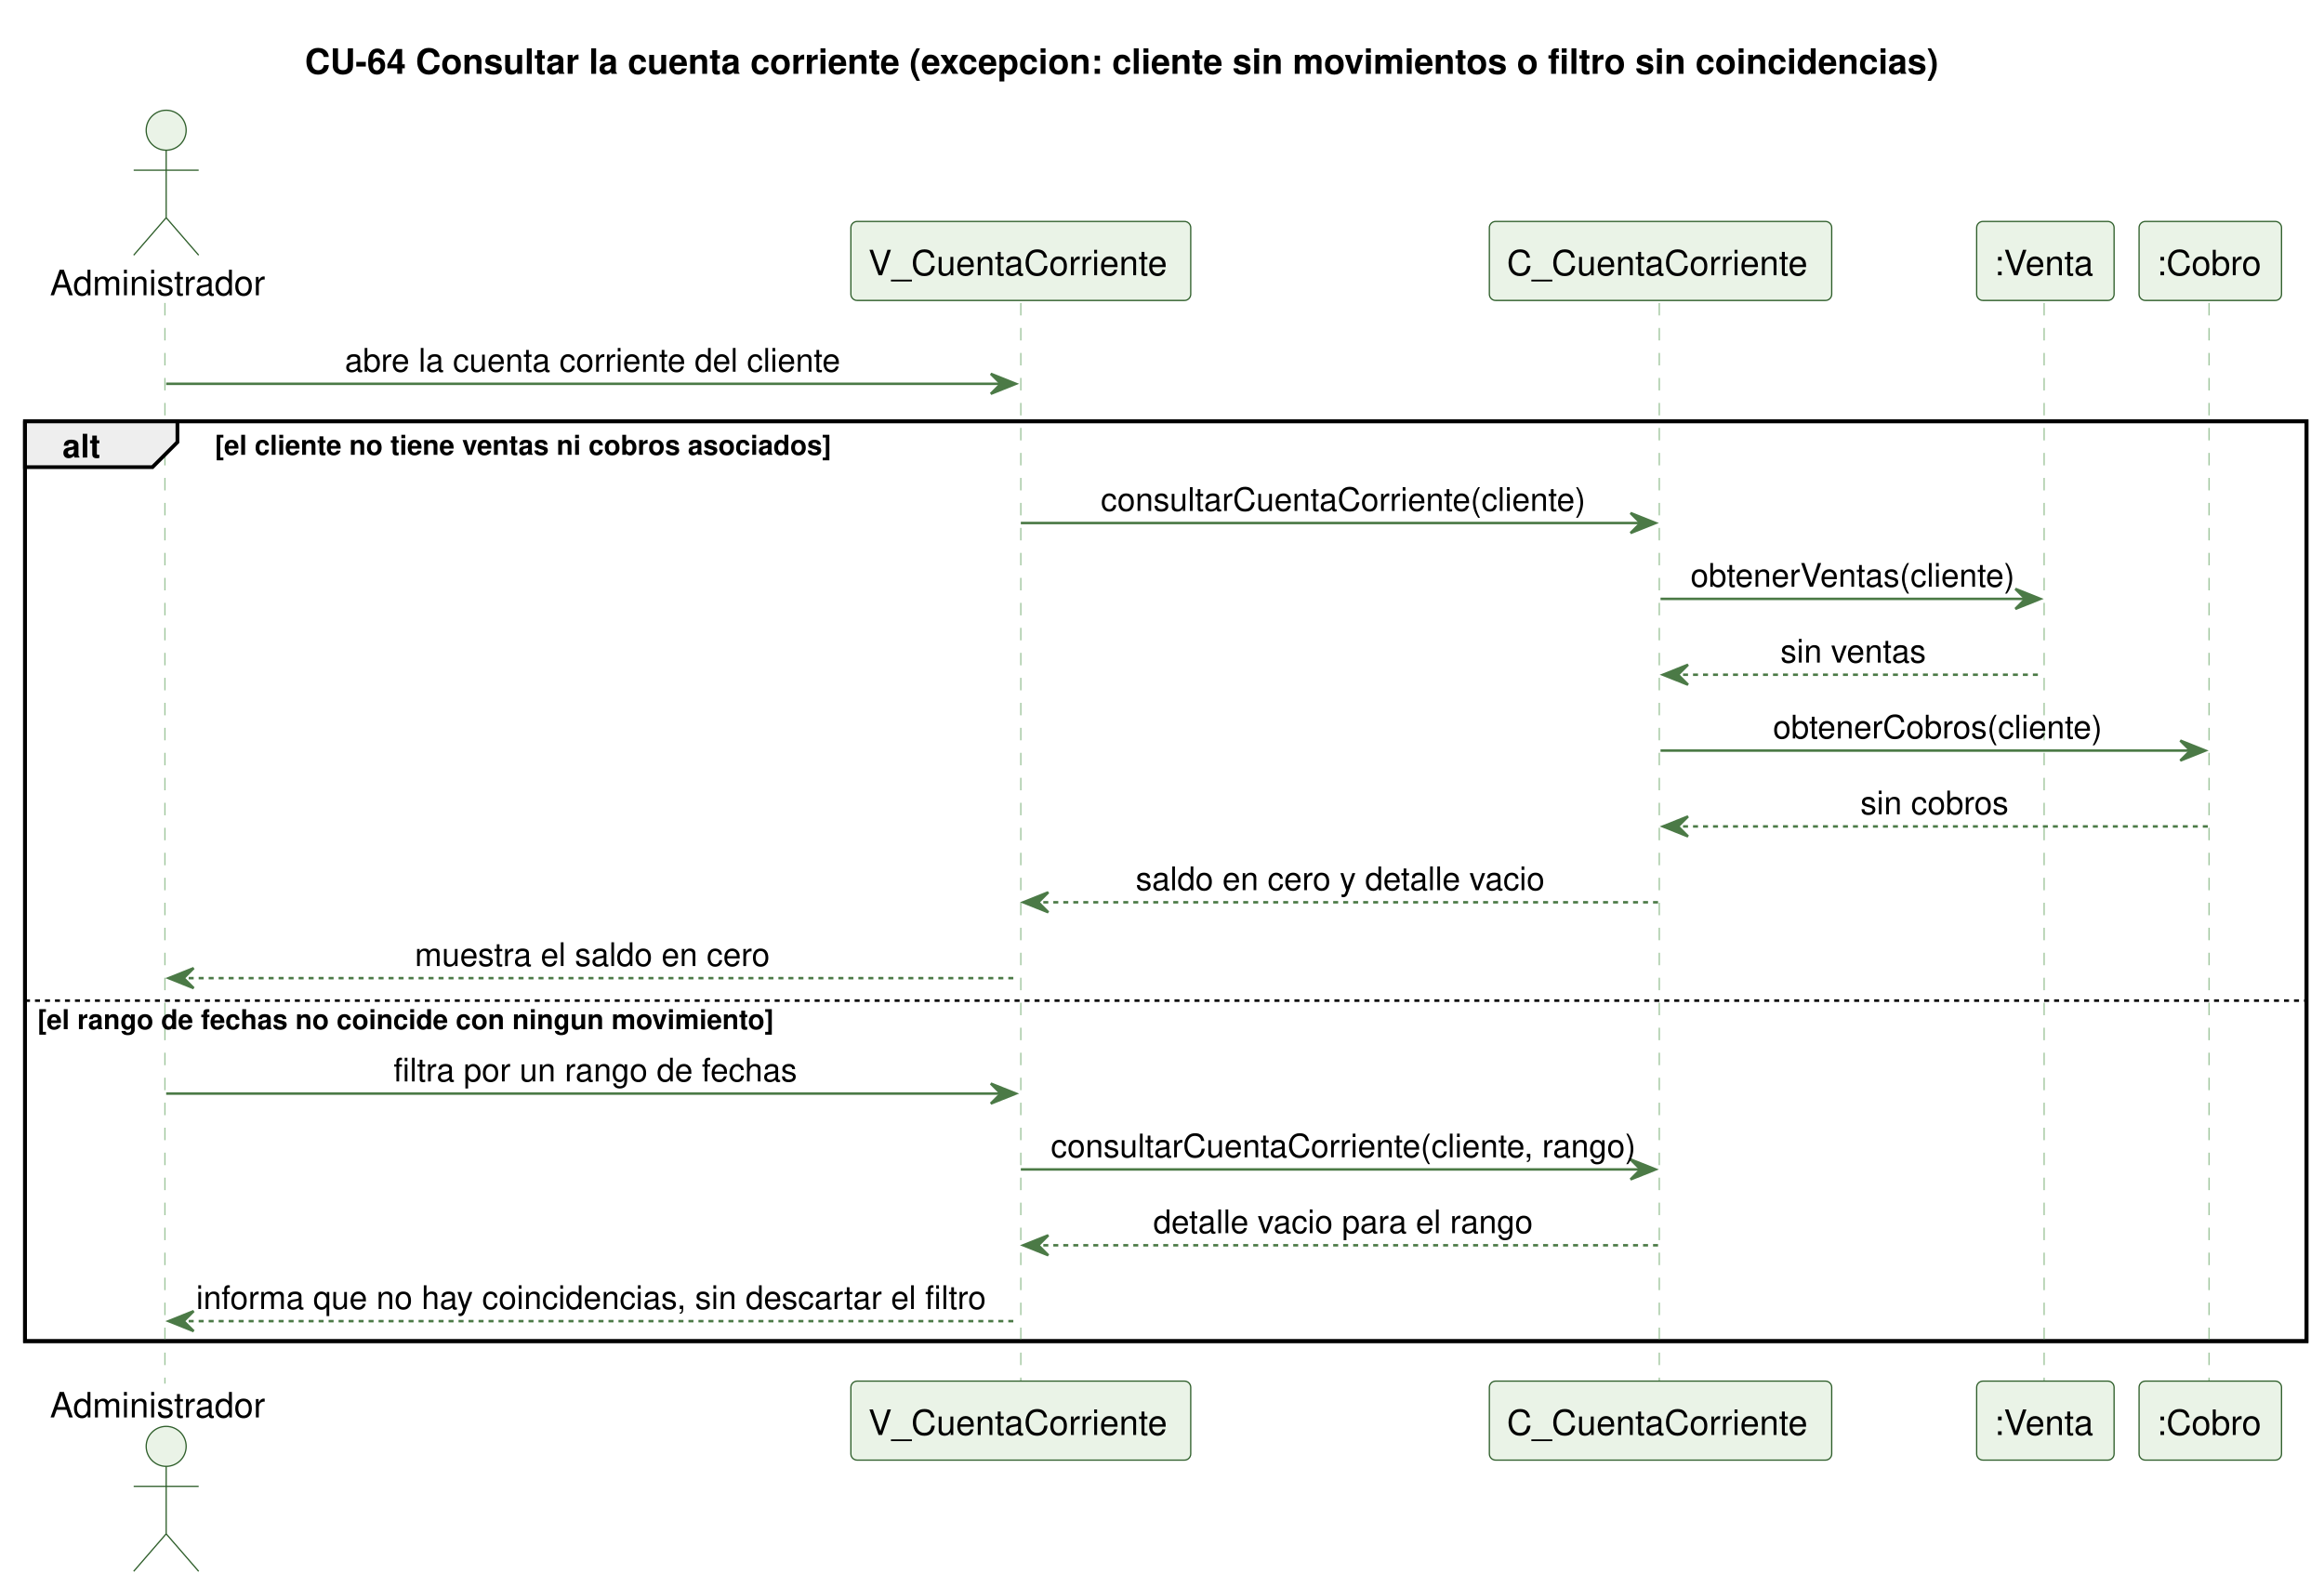
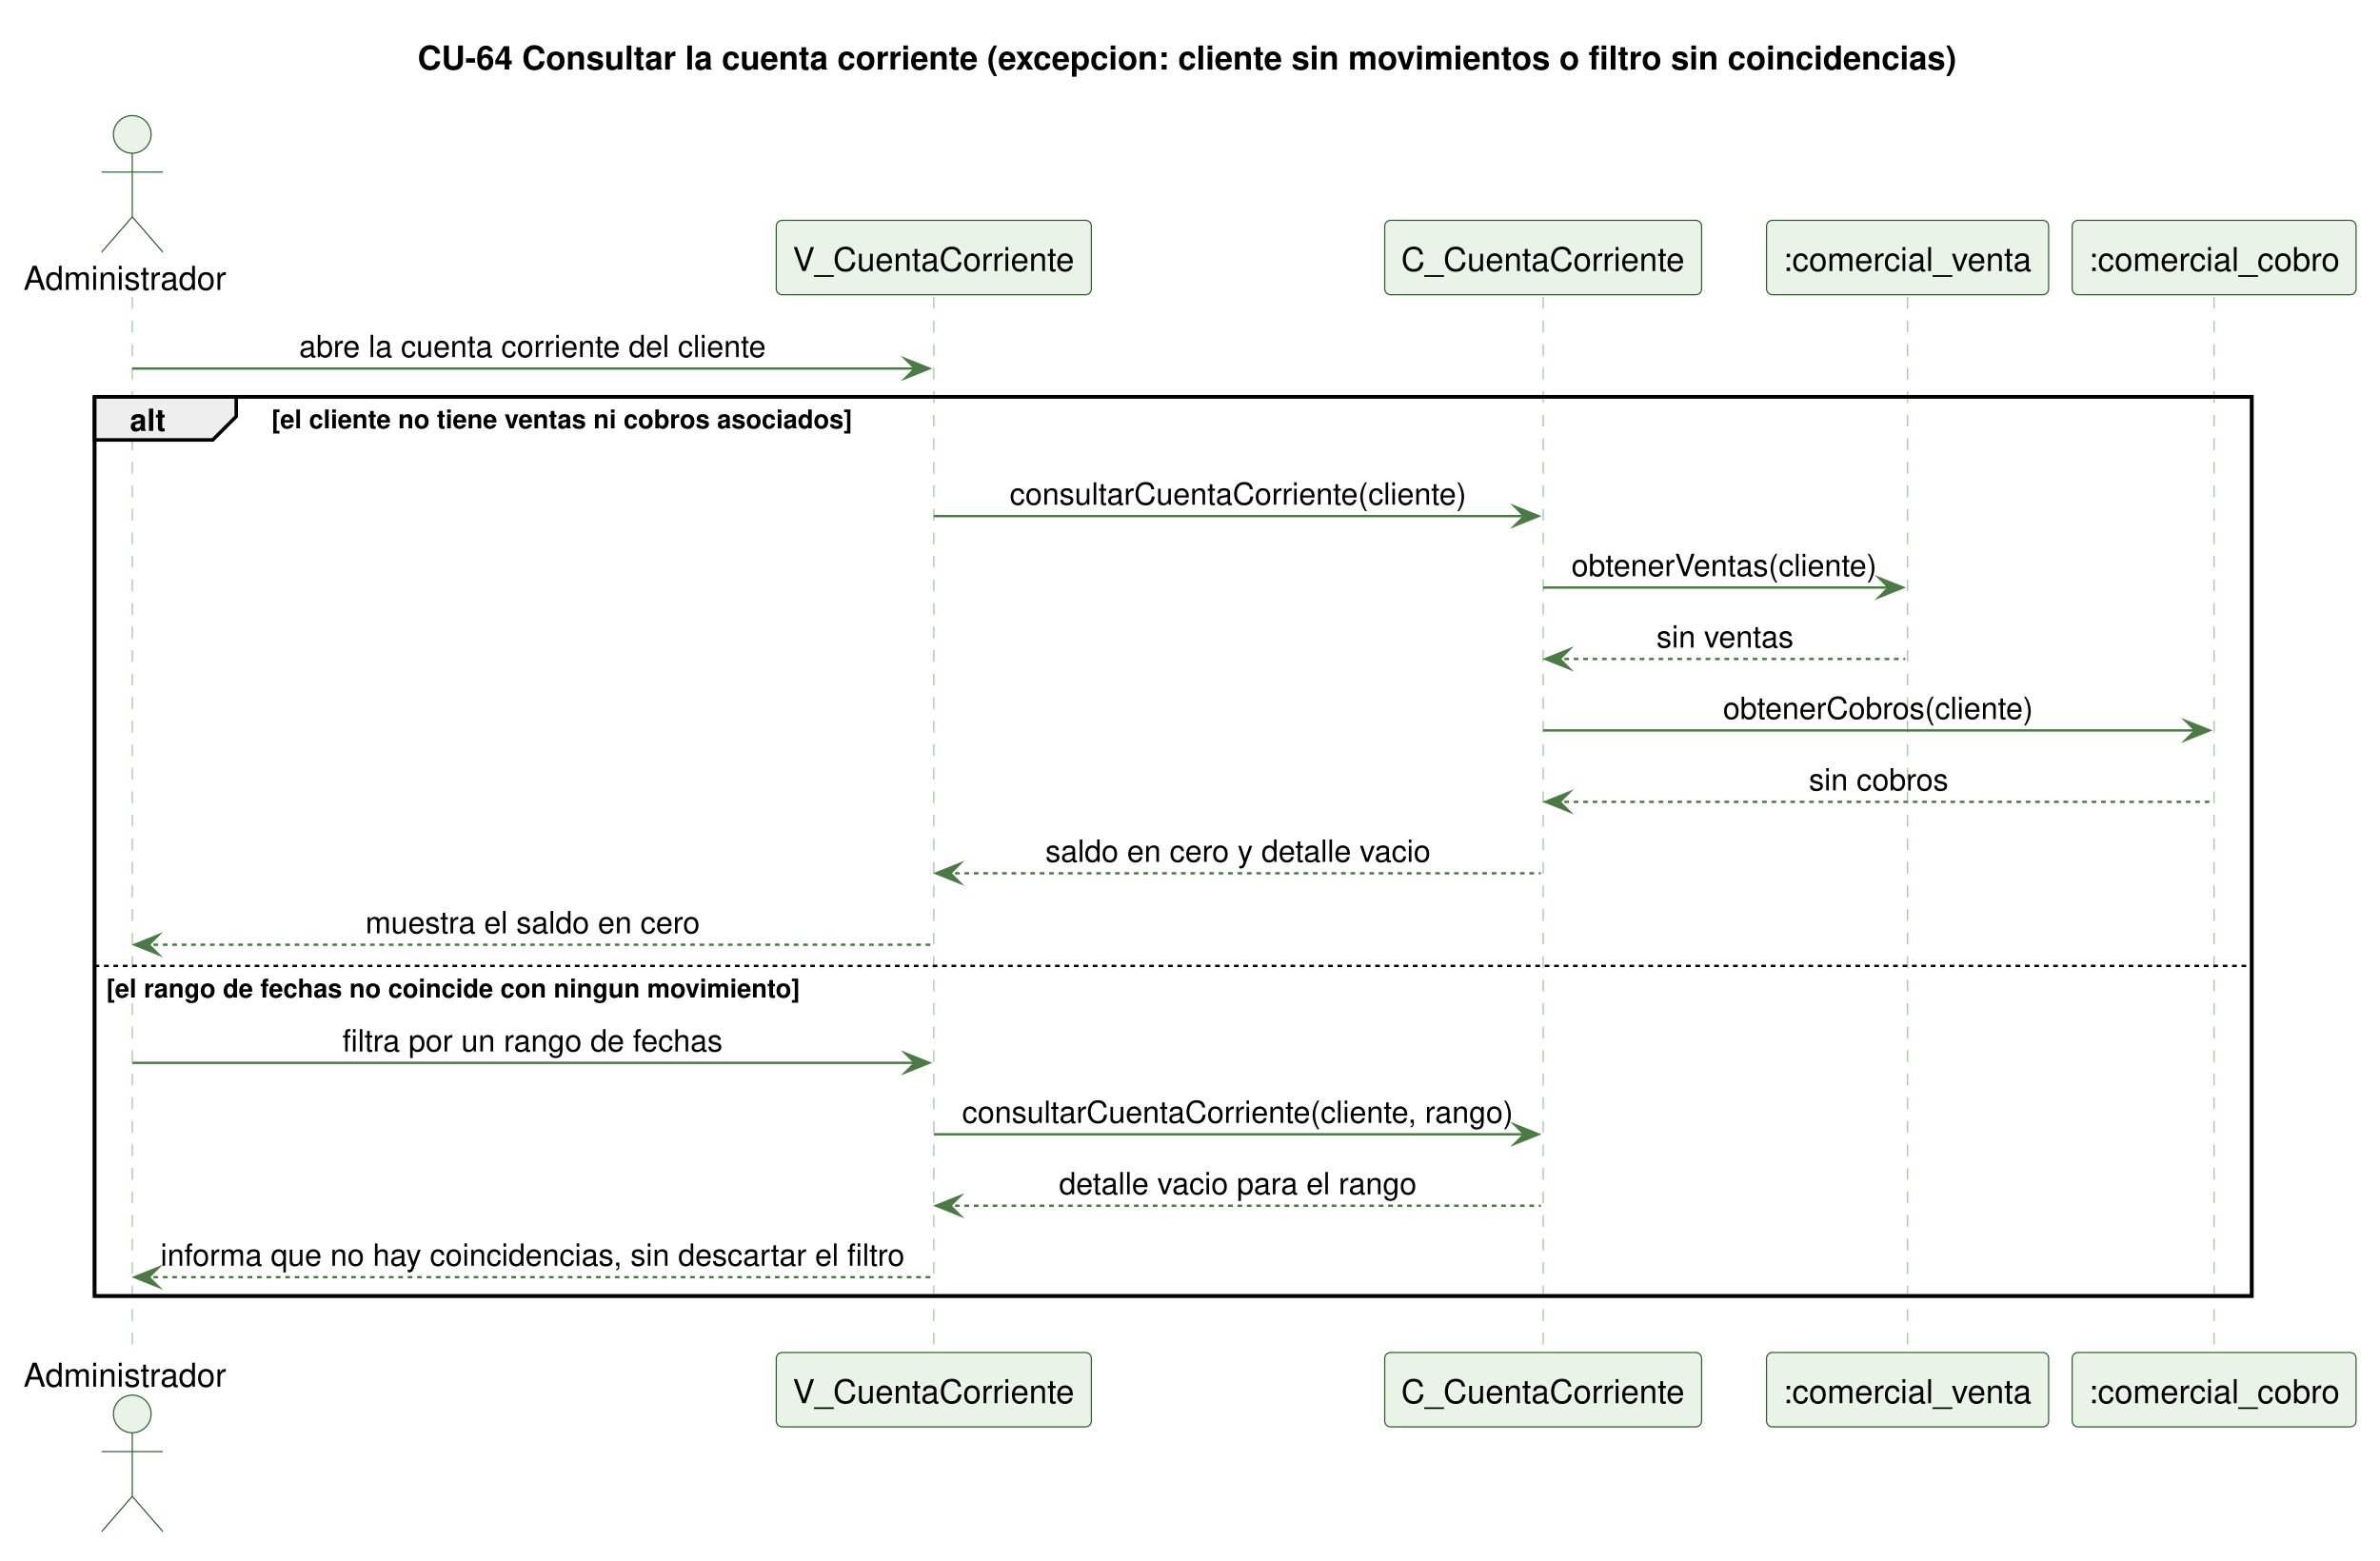
- <svg xmlns="http://www.w3.org/2000/svg" contentStyleType="text/css" height="635px" preserveAspectRatio="none" style="width:930px;height:635px;background:#FFFFFF;" version="1.1" viewBox="0 0 930 635" width="930px" zoomAndPan="magnify">
+ <svg xmlns="http://www.w3.org/2000/svg" version="1.1" data-diagram-type="SEQUENCE" style="width:1011px;height:663px;background:#FFFFFF;" width="1011px" height="663px" viewBox="0 0 1011 663" zoomAndPan="magnify" preserveAspectRatio="none" contentStyleType="text/css">
  <defs />
-   <g>
-     <text fill="#000000" font-family="Helvetica" font-size="14" font-weight="bold" lengthAdjust="spacing" textLength="688" x="122" y="29.533">CU-64 Consultar la cuenta corriente (excepcion: cliente sin movimientos o filtro sin coincidencias)</text>
-     <rect fill="none" height="368.055" style="stroke:#000000;stroke-width:1.5;" width="913" x="10" y="168.57" />
-     <line style="stroke:#9CC49A;stroke-width:0.5;stroke-dasharray:5.0,5.0;" x1="66" x2="66" y1="121.219" y2="553.625" />
-     <line style="stroke:#9CC49A;stroke-width:0.5;stroke-dasharray:5.0,5.0;" x1="408.5" x2="408.5" y1="121.219" y2="553.625" />
-     <line style="stroke:#9CC49A;stroke-width:0.5;stroke-dasharray:5.0,5.0;" x1="664" x2="664" y1="121.219" y2="553.625" />
-     <line style="stroke:#9CC49A;stroke-width:0.5;stroke-dasharray:5.0,5.0;" x1="818" x2="818" y1="121.219" y2="553.625" />
-     <line style="stroke:#9CC49A;stroke-width:0.5;stroke-dasharray:5.0,5.0;" x1="884" x2="884" y1="121.219" y2="553.625" />
-     <text fill="#000000" font-family="Helvetica" font-size="14" lengthAdjust="spacing" textLength="87" x="20" y="118.143">Administrador</text>
-     <ellipse cx="66.5" cy="52.109" fill="#EAF3E7" rx="8" ry="8" style="stroke:#2E5E2A;stroke-width:0.5;" />
-     <path d="M66.5,60.109 L66.5,87.109 M53.5,68.109 L79.5,68.109 M66.5,87.109 L53.5,102.109 M66.5,87.109 L79.5,102.109 " fill="none" style="stroke:#2E5E2A;stroke-width:0.5;" />
-     <text fill="#000000" font-family="Helvetica" font-size="14" lengthAdjust="spacing" textLength="87" x="20" y="567.158">Administrador</text>
-     <ellipse cx="66.5" cy="578.734" fill="#EAF3E7" rx="8" ry="8" style="stroke:#2E5E2A;stroke-width:0.5;" />
-     <path d="M66.5,586.734 L66.5,613.734 M53.5,594.734 L79.5,594.734 M66.5,613.734 L53.5,628.734 M66.5,613.734 L79.5,628.734 " fill="none" style="stroke:#2E5E2A;stroke-width:0.5;" />
-     <rect fill="#EAF3E7" height="31.609" rx="2.5" ry="2.5" style="stroke:#2E5E2A;stroke-width:0.5;" width="136" x="340.5" y="88.609" />
-     <text fill="#000000" font-family="Helvetica" font-size="14" lengthAdjust="spacing" textLength="122" x="347.5" y="110.143">V_CuentaCorriente</text>
-     <rect fill="#EAF3E7" height="31.609" rx="2.5" ry="2.5" style="stroke:#2E5E2A;stroke-width:0.5;" width="136" x="340.5" y="552.625" />
-     <text fill="#000000" font-family="Helvetica" font-size="14" lengthAdjust="spacing" textLength="122" x="347.5" y="574.158">V_CuentaCorriente</text>
-     <rect fill="#EAF3E7" height="31.609" rx="2.5" ry="2.5" style="stroke:#2E5E2A;stroke-width:0.5;" width="137" x="596" y="88.609" />
-     <text fill="#000000" font-family="Helvetica" font-size="14" lengthAdjust="spacing" textLength="123" x="603" y="110.143">C_CuentaCorriente</text>
-     <rect fill="#EAF3E7" height="31.609" rx="2.5" ry="2.5" style="stroke:#2E5E2A;stroke-width:0.5;" width="137" x="596" y="552.625" />
-     <text fill="#000000" font-family="Helvetica" font-size="14" lengthAdjust="spacing" textLength="123" x="603" y="574.158">C_CuentaCorriente</text>
-     <rect fill="#EAF3E7" height="31.609" rx="2.5" ry="2.5" style="stroke:#2E5E2A;stroke-width:0.5;" width="55" x="791" y="88.609" />
-     <text fill="#000000" font-family="Helvetica" font-size="14" lengthAdjust="spacing" textLength="41" x="798" y="110.143">:Venta</text>
-     <rect fill="#EAF3E7" height="31.609" rx="2.5" ry="2.5" style="stroke:#2E5E2A;stroke-width:0.5;" width="55" x="791" y="552.625" />
-     <text fill="#000000" font-family="Helvetica" font-size="14" lengthAdjust="spacing" textLength="41" x="798" y="574.158">:Venta</text>
-     <rect fill="#EAF3E7" height="31.609" rx="2.5" ry="2.5" style="stroke:#2E5E2A;stroke-width:0.5;" width="57" x="856" y="88.609" />
-     <text fill="#000000" font-family="Helvetica" font-size="14" lengthAdjust="spacing" textLength="43" x="863" y="110.143">:Cobro</text>
-     <rect fill="#EAF3E7" height="31.609" rx="2.5" ry="2.5" style="stroke:#2E5E2A;stroke-width:0.5;" width="57" x="856" y="552.625" />
-     <text fill="#000000" font-family="Helvetica" font-size="14" lengthAdjust="spacing" textLength="43" x="863" y="574.158">:Cobro</text>
-     <polygon fill="#4B7A46" points="396.5,149.57,406.5,153.57,396.5,157.57,400.5,153.57" style="stroke:#4B7A46;stroke-width:1.0;" />
-     <line style="stroke:#4B7A46;stroke-width:1.0;" x1="66.5" x2="402.5" y1="153.57" y2="153.57" />
-     <text fill="#000000" font-family="Helvetica" font-size="13" lengthAdjust="spacing" textLength="199" x="138" y="148.714">abre la cuenta corriente del cliente</text>
-     <path d="M10,168.57 L71,168.57 L71,176.922 L61,186.922 L10,186.922 L10,168.57 " fill="#EEEEEE" style="stroke:#000000;stroke-width:1.5;" />
-     <rect fill="none" height="368.055" style="stroke:#000000;stroke-width:1.5;" width="913" x="10" y="168.57" />
-     <text fill="#000000" font-family="Helvetica" font-size="13" font-weight="bold" lengthAdjust="spacing" textLength="16" x="25" y="183.065">alt</text>
-     <text fill="#000000" font-family="Helvetica" font-size="11" font-weight="bold" lengthAdjust="spacing" textLength="260" x="86" y="181.989">[el cliente no tiene ventas ni cobros asociados]</text>
-     <polygon fill="#4B7A46" points="652.5,205.273,662.5,209.273,652.5,213.273,656.5,209.273" style="stroke:#4B7A46;stroke-width:1.0;" />
-     <line style="stroke:#4B7A46;stroke-width:1.0;" x1="408.5" x2="658.5" y1="209.273" y2="209.273" />
-     <text fill="#000000" font-family="Helvetica" font-size="13" lengthAdjust="spacing" textLength="192" x="440.5" y="204.417">consultarCuentaCorriente(cliente)</text>
-     <polygon fill="#4B7A46" points="806.5,235.625,816.5,239.625,806.5,243.625,810.5,239.625" style="stroke:#4B7A46;stroke-width:1.0;" />
-     <line style="stroke:#4B7A46;stroke-width:1.0;" x1="664.5" x2="812.5" y1="239.625" y2="239.625" />
-     <text fill="#000000" font-family="Helvetica" font-size="13" lengthAdjust="spacing" textLength="130" x="676.5" y="234.769">obtenerVentas(cliente)</text>
-     <polygon fill="#4B7A46" points="675.5,265.977,665.5,269.977,675.5,273.977,671.5,269.977" style="stroke:#4B7A46;stroke-width:1.0;" />
-     <line style="stroke:#4B7A46;stroke-width:1.0;stroke-dasharray:2.0,2.0;" x1="669.5" x2="817.5" y1="269.977" y2="269.977" />
-     <text fill="#000000" font-family="Helvetica" font-size="13" lengthAdjust="spacing" textLength="58" x="712.5" y="265.12">sin ventas</text>
-     <polygon fill="#4B7A46" points="872.5,296.328,882.5,300.328,872.5,304.328,876.5,300.328" style="stroke:#4B7A46;stroke-width:1.0;" />
-     <line style="stroke:#4B7A46;stroke-width:1.0;" x1="664.5" x2="878.5" y1="300.328" y2="300.328" />
-     <text fill="#000000" font-family="Helvetica" font-size="13" lengthAdjust="spacing" textLength="130" x="709.5" y="295.472">obtenerCobros(cliente)</text>
-     <polygon fill="#4B7A46" points="675.5,326.68,665.5,330.68,675.5,334.68,671.5,330.68" style="stroke:#4B7A46;stroke-width:1.0;" />
-     <line style="stroke:#4B7A46;stroke-width:1.0;stroke-dasharray:2.0,2.0;" x1="669.5" x2="883.5" y1="330.68" y2="330.68" />
-     <text fill="#000000" font-family="Helvetica" font-size="13" lengthAdjust="spacing" textLength="60" x="744.5" y="325.823">sin cobros</text>
-     <polygon fill="#4B7A46" points="419.5,357.031,409.5,361.031,419.5,365.031,415.5,361.031" style="stroke:#4B7A46;stroke-width:1.0;" />
-     <line style="stroke:#4B7A46;stroke-width:1.0;stroke-dasharray:2.0,2.0;" x1="413.5" x2="663.5" y1="361.031" y2="361.031" />
-     <text fill="#000000" font-family="Helvetica" font-size="13" lengthAdjust="spacing" textLength="164" x="454.5" y="356.175">saldo en cero y detalle vacio</text>
-     <polygon fill="#4B7A46" points="77.5,387.383,67.5,391.383,77.5,395.383,73.5,391.383" style="stroke:#4B7A46;stroke-width:1.0;" />
-     <line style="stroke:#4B7A46;stroke-width:1.0;stroke-dasharray:2.0,2.0;" x1="71.5" x2="407.5" y1="391.383" y2="391.383" />
-     <text fill="#000000" font-family="Helvetica" font-size="13" lengthAdjust="spacing" textLength="143" x="166" y="386.526">muestra el saldo en cero</text>
-     <line style="stroke:#000000;stroke-width:1.0;stroke-dasharray:2.0,2.0;" x1="10" x2="923" y1="400.383" y2="400.383" />
-     <text fill="#000000" font-family="Helvetica" font-size="11" font-weight="bold" lengthAdjust="spacing" textLength="309" x="15" y="411.802">[el rango de fechas no coincide con ningun movimiento]</text>
-     <polygon fill="#4B7A46" points="396.5,433.57,406.5,437.57,396.5,441.57,400.5,437.57" style="stroke:#4B7A46;stroke-width:1.0;" />
-     <line style="stroke:#4B7A46;stroke-width:1.0;" x1="66.5" x2="402.5" y1="437.57" y2="437.57" />
-     <text fill="#000000" font-family="Helvetica" font-size="13" lengthAdjust="spacing" textLength="160" x="157.5" y="432.714">filtra por un rango de fechas</text>
-     <polygon fill="#4B7A46" points="652.5,463.922,662.5,467.922,652.5,471.922,656.5,467.922" style="stroke:#4B7A46;stroke-width:1.0;" />
-     <line style="stroke:#4B7A46;stroke-width:1.0;" x1="408.5" x2="658.5" y1="467.922" y2="467.922" />
-     <text fill="#000000" font-family="Helvetica" font-size="13" lengthAdjust="spacing" textLength="232" x="420.5" y="463.065">consultarCuentaCorriente(cliente, rango)</text>
-     <polygon fill="#4B7A46" points="419.5,494.273,409.5,498.273,419.5,502.273,415.5,498.273" style="stroke:#4B7A46;stroke-width:1.0;" />
-     <line style="stroke:#4B7A46;stroke-width:1.0;stroke-dasharray:2.0,2.0;" x1="413.5" x2="663.5" y1="498.273" y2="498.273" />
-     <text fill="#000000" font-family="Helvetica" font-size="13" lengthAdjust="spacing" textLength="150" x="461.5" y="493.417">detalle vacio para el rango</text>
-     <polygon fill="#4B7A46" points="77.5,524.625,67.5,528.625,77.5,532.625,73.5,528.625" style="stroke:#4B7A46;stroke-width:1.0;" />
-     <line style="stroke:#4B7A46;stroke-width:1.0;stroke-dasharray:2.0,2.0;" x1="71.5" x2="407.5" y1="528.625" y2="528.625" />
-     <text fill="#000000" font-family="Helvetica" font-size="13" lengthAdjust="spacing" textLength="318" x="78.5" y="523.769">informa que no hay coincidencias, sin descartar el filtro</text>
+   <g font-family="sans-serif" lengthAdjust="spacing">
+     <g class="title" data-source-line="13">
+       <text x="177.394" y="29.533" fill="#000" font-size="14" textLength="655.047" font-weight="700" font-family="Helvetica">CU-64 Consultar la cuenta corriente (excepcion: cliente sin movimientos o filtro sin coincidencias)</text>
+     </g>
+     <rect x="40.183" y="168.57" width="916.352" height="382.055" fill="none" style="stroke:#000;stroke-width:1.5;" />
+     <g>
+       <rect x="52.683" y="126.219" width="8" height="448.406" fill="#000" fill-opacity="0" />
+       <line x1="56.183" y1="126.219" x2="56.183" y2="574.625" style="stroke:#9CC49A;stroke-width:0.5;stroke-dasharray:5,5;" />
+     </g>
+     <g>
+       <rect x="393.177" y="126.219" width="8" height="448.406" fill="#000" fill-opacity="0" />
+       <line x1="396.677" y1="126.219" x2="396.677" y2="574.625" style="stroke:#9CC49A;stroke-width:0.5;stroke-dasharray:5,5;" />
+     </g>
+     <g>
+       <rect x="652.021" y="126.219" width="8" height="448.406" fill="#000" fill-opacity="0" />
+       <line x1="655.521" y1="126.219" x2="655.521" y2="574.625" style="stroke:#9CC49A;stroke-width:0.5;stroke-dasharray:5,5;" />
+     </g>
+     <g>
+       <rect x="806.821" y="126.219" width="8" height="448.406" fill="#000" fill-opacity="0" />
+       <line x1="810.321" y1="126.219" x2="810.321" y2="574.625" style="stroke:#9CC49A;stroke-width:0.5;stroke-dasharray:5,5;" />
+     </g>
+     <g>
+       <rect x="937.034" y="126.219" width="8" height="448.406" fill="#000" fill-opacity="0" />
+       <line x1="940.534" y1="126.219" x2="940.534" y2="574.625" style="stroke:#9CC49A;stroke-width:0.5;stroke-dasharray:5,5;" />
+     </g>
+     <text x="10" y="123.143" fill="#000" font-size="14" textLength="86.365" font-family="Helvetica">Administrador</text>
+     <ellipse cx="56.183" cy="57.109" rx="8" ry="8" fill="#EAF3E7" style="stroke:#2E5E2A;stroke-width:0.5;" />
+     <path d="M56.183,65.109 L56.183,92.109 M43.183,73.109 L69.183,73.109 M56.183,92.109 L43.183,107.109 M56.183,92.109 L69.183,107.109" style="stroke:#2E5E2A;stroke-width:0.5;" fill="none" />
+     <rect x="329.753" y="93.609" width="133.848" height="31.609" fill="#EAF3E7" style="stroke:#2E5E2A;stroke-width:0.5;" rx="2.5" ry="2.5" />
+     <text x="336.753" y="115.143" fill="#000" font-size="14" textLength="119.848" font-family="Helvetica">V_CuentaCorriente</text>
+     <rect x="588.211" y="93.609" width="134.62" height="31.609" fill="#EAF3E7" style="stroke:#2E5E2A;stroke-width:0.5;" rx="2.5" ry="2.5" />
+     <text x="595.211" y="115.143" fill="#000" font-size="14" textLength="120.62" font-family="Helvetica">C_CuentaCorriente</text>
+     <rect x="750.407" y="93.609" width="119.827" height="31.609" fill="#EAF3E7" style="stroke:#2E5E2A;stroke-width:0.5;" rx="2.5" ry="2.5" />
+     <text x="757.407" y="115.143" fill="#000" font-size="14" textLength="105.827" font-family="Helvetica">:comercial_venta</text>
+     <rect x="880.234" y="93.609" width="120.6" height="31.609" fill="#EAF3E7" style="stroke:#2E5E2A;stroke-width:0.5;" rx="2.5" ry="2.5" />
+     <text x="887.234" y="115.143" fill="#000" font-size="14" textLength="106.6" font-family="Helvetica">:comercial_cobro</text>
+     <text x="10" y="589.158" fill="#000" font-size="14" textLength="86.365" font-family="Helvetica">Administrador</text>
+     <ellipse cx="56.183" cy="600.734" rx="8" ry="8" fill="#EAF3E7" style="stroke:#2E5E2A;stroke-width:0.5;" />
+     <path d="M56.183,608.734 L56.183,635.734 M43.183,616.734 L69.183,616.734 M56.183,635.734 L43.183,650.734 M56.183,635.734 L69.183,650.734" style="stroke:#2E5E2A;stroke-width:0.5;" fill="none" />
+     <rect x="329.753" y="574.625" width="133.848" height="31.609" fill="#EAF3E7" style="stroke:#2E5E2A;stroke-width:0.5;" rx="2.5" ry="2.5" />
+     <text x="336.753" y="596.158" fill="#000" font-size="14" textLength="119.848" font-family="Helvetica">V_CuentaCorriente</text>
+     <rect x="588.211" y="574.625" width="134.62" height="31.609" fill="#EAF3E7" style="stroke:#2E5E2A;stroke-width:0.5;" rx="2.5" ry="2.5" />
+     <text x="595.211" y="596.158" fill="#000" font-size="14" textLength="120.62" font-family="Helvetica">C_CuentaCorriente</text>
+     <rect x="750.407" y="574.625" width="119.827" height="31.609" fill="#EAF3E7" style="stroke:#2E5E2A;stroke-width:0.5;" rx="2.5" ry="2.5" />
+     <text x="757.407" y="596.158" fill="#000" font-size="14" textLength="105.827" font-family="Helvetica">:comercial_venta</text>
+     <rect x="880.234" y="574.625" width="120.6" height="31.609" fill="#EAF3E7" style="stroke:#2E5E2A;stroke-width:0.5;" rx="2.5" ry="2.5" />
+     <text x="887.234" y="596.158" fill="#000" font-size="14" textLength="106.6" font-family="Helvetica">:comercial_cobro</text>
+     <polygon points="384.677,152.57,394.677,156.57,384.677,160.57,388.677,156.57" fill="#4B7A46" style="stroke:#4B7A46;stroke-width:1;stroke-linejoin:miter;stroke-miterlimit:10;" />
+     <line x1="56.183" y1="156.57" x2="390.677" y2="156.57" style="stroke:#4B7A46;stroke-width:1;" />
+     <text x="127.063" y="151.714" fill="#000" font-size="13" textLength="198.732" font-family="Helvetica">abre la cuenta corriente del cliente</text>
+     <path d="M40.183,168.57 L100.354,168.57 L100.354,176.922 L90.354,186.922 L40.183,186.922 L40.183,168.57" style="stroke:#000;stroke-width:1.5;" fill="#EEE" />
+     <rect x="40.183" y="168.57" width="916.352" height="382.055" fill="none" style="stroke:#000;stroke-width:1.5;" />
+     <text x="55.183" y="183.065" fill="#000" font-size="13" textLength="15.171" font-weight="700" font-family="Helvetica">alt</text>
+     <text x="115.354" y="181.989" fill="#000" font-size="11" textLength="246.958" font-weight="700" font-family="Helvetica">[el cliente no tiene ventas ni cobros asociados]</text>
+     <polygon points="643.521,215.273,653.521,219.273,643.521,223.273,647.521,219.273" fill="#4B7A46" style="stroke:#4B7A46;stroke-width:1;stroke-linejoin:miter;stroke-miterlimit:10;" />
+     <line x1="396.677" y1="219.273" x2="649.521" y2="219.273" style="stroke:#4B7A46;stroke-width:1;" />
+     <text x="428.913" y="214.417" fill="#000" font-size="13" textLength="194.372" font-family="Helvetica">consultarCuentaCorriente(cliente)</text>
+     <polygon points="798.321,245.625,808.321,249.625,798.321,253.625,802.321,249.625" fill="#4B7A46" style="stroke:#4B7A46;stroke-width:1;stroke-linejoin:miter;stroke-miterlimit:10;" />
+     <line x1="655.521" y1="249.625" x2="804.321" y2="249.625" style="stroke:#4B7A46;stroke-width:1;" />
+     <text x="667.521" y="244.769" fill="#000" font-size="13" textLength="130.8" font-family="Helvetica">obtenerVentas(cliente)</text>
+     <polygon points="666.521,275.977,656.521,279.977,666.521,283.977,662.521,279.977" fill="#4B7A46" style="stroke:#4B7A46;stroke-width:1;stroke-linejoin:miter;stroke-miterlimit:10;" />
+     <line x1="660.521" y1="279.977" x2="809.321" y2="279.977" style="stroke:#4B7A46;stroke-width:1;stroke-dasharray:2,2;" />
+     <text x="703.655" y="275.12" fill="#000" font-size="13" textLength="58.532" font-family="Helvetica">sin ventas</text>
+     <polygon points="928.534,306.328,938.534,310.328,928.534,314.328,932.534,310.328" fill="#4B7A46" style="stroke:#4B7A46;stroke-width:1;stroke-linejoin:miter;stroke-miterlimit:10;" />
+     <line x1="655.521" y1="310.328" x2="934.534" y2="310.328" style="stroke:#4B7A46;stroke-width:1;" />
+     <text x="731.91" y="305.472" fill="#000" font-size="13" textLength="132.234" font-family="Helvetica">obtenerCobros(cliente)</text>
+     <polygon points="666.521,336.68,656.521,340.68,666.521,344.68,662.521,340.68" fill="#4B7A46" style="stroke:#4B7A46;stroke-width:1;stroke-linejoin:miter;stroke-miterlimit:10;" />
+     <line x1="660.521" y1="340.68" x2="939.534" y2="340.68" style="stroke:#4B7A46;stroke-width:1;stroke-dasharray:2,2;" />
+     <text x="768.403" y="335.823" fill="#000" font-size="13" textLength="59.249" font-family="Helvetica">sin cobros</text>
+     <polygon points="407.677,367.031,397.677,371.031,407.677,375.031,403.677,371.031" fill="#4B7A46" style="stroke:#4B7A46;stroke-width:1;stroke-linejoin:miter;stroke-miterlimit:10;" />
+     <line x1="401.677" y1="371.031" x2="654.521" y2="371.031" style="stroke:#4B7A46;stroke-width:1;stroke-dasharray:2,2;" />
+     <text x="444.078" y="366.175" fill="#000" font-size="13" textLength="164.042" font-family="Helvetica">saldo en cero y detalle vacio</text>
+     <polygon points="67.183,397.383,57.183,401.383,67.183,405.383,63.183,401.383" fill="#4B7A46" style="stroke:#4B7A46;stroke-width:1;stroke-linejoin:miter;stroke-miterlimit:10;" />
+     <line x1="61.183" y1="401.383" x2="395.677" y2="401.383" style="stroke:#4B7A46;stroke-width:1;stroke-dasharray:2,2;" />
+     <text x="155.253" y="396.526" fill="#000" font-size="13" textLength="142.353" font-family="Helvetica">muestra el saldo en cero</text>
+     <line x1="40.183" y1="410.383" x2="956.534" y2="410.383" style="stroke:#000;stroke-width:1;stroke-dasharray:2,2;" />
+     <text x="45.183" y="423.802" fill="#000" font-size="11" textLength="295.195" font-weight="700" font-family="Helvetica">[el rango de fechas no coincide con ningun movimiento]</text>
+     <polygon points="384.677,447.57,394.677,451.57,384.677,455.57,388.677,451.57" fill="#4B7A46" style="stroke:#4B7A46;stroke-width:1;stroke-linejoin:miter;stroke-miterlimit:10;" />
+     <line x1="56.183" y1="451.57" x2="390.677" y2="451.57" style="stroke:#4B7A46;stroke-width:1;" />
+     <text x="145.491" y="446.714" fill="#000" font-size="13" textLength="161.878" font-family="Helvetica">filtra por un rango de fechas</text>
+     <polygon points="643.521,477.922,653.521,481.922,643.521,485.922,647.521,481.922" fill="#4B7A46" style="stroke:#4B7A46;stroke-width:1;stroke-linejoin:miter;stroke-miterlimit:10;" />
+     <line x1="396.677" y1="481.922" x2="649.521" y2="481.922" style="stroke:#4B7A46;stroke-width:1;" />
+     <text x="408.677" y="477.065" fill="#000" font-size="13" textLength="234.844" font-family="Helvetica">consultarCuentaCorriente(cliente, rango)</text>
+     <polygon points="407.677,508.273,397.677,512.273,407.677,516.273,403.677,512.273" fill="#4B7A46" style="stroke:#4B7A46;stroke-width:1;stroke-linejoin:miter;stroke-miterlimit:10;" />
+     <line x1="401.677" y1="512.273" x2="654.521" y2="512.273" style="stroke:#4B7A46;stroke-width:1;stroke-dasharray:2,2;" />
+     <text x="449.854" y="507.417" fill="#000" font-size="13" textLength="152.49" font-family="Helvetica">detalle vacio para el rango</text>
+     <polygon points="67.183,538.625,57.183,542.625,67.183,546.625,63.183,542.625" fill="#4B7A46" style="stroke:#4B7A46;stroke-width:1;stroke-linejoin:miter;stroke-miterlimit:10;" />
+     <line x1="61.183" y1="542.625" x2="395.677" y2="542.625" style="stroke:#4B7A46;stroke-width:1;stroke-dasharray:2,2;" />
+     <text x="68.183" y="537.769" fill="#000" font-size="13" textLength="316.494" font-family="Helvetica">informa que no hay coincidencias, sin descartar el filtro</text>
  </g>
</svg>
